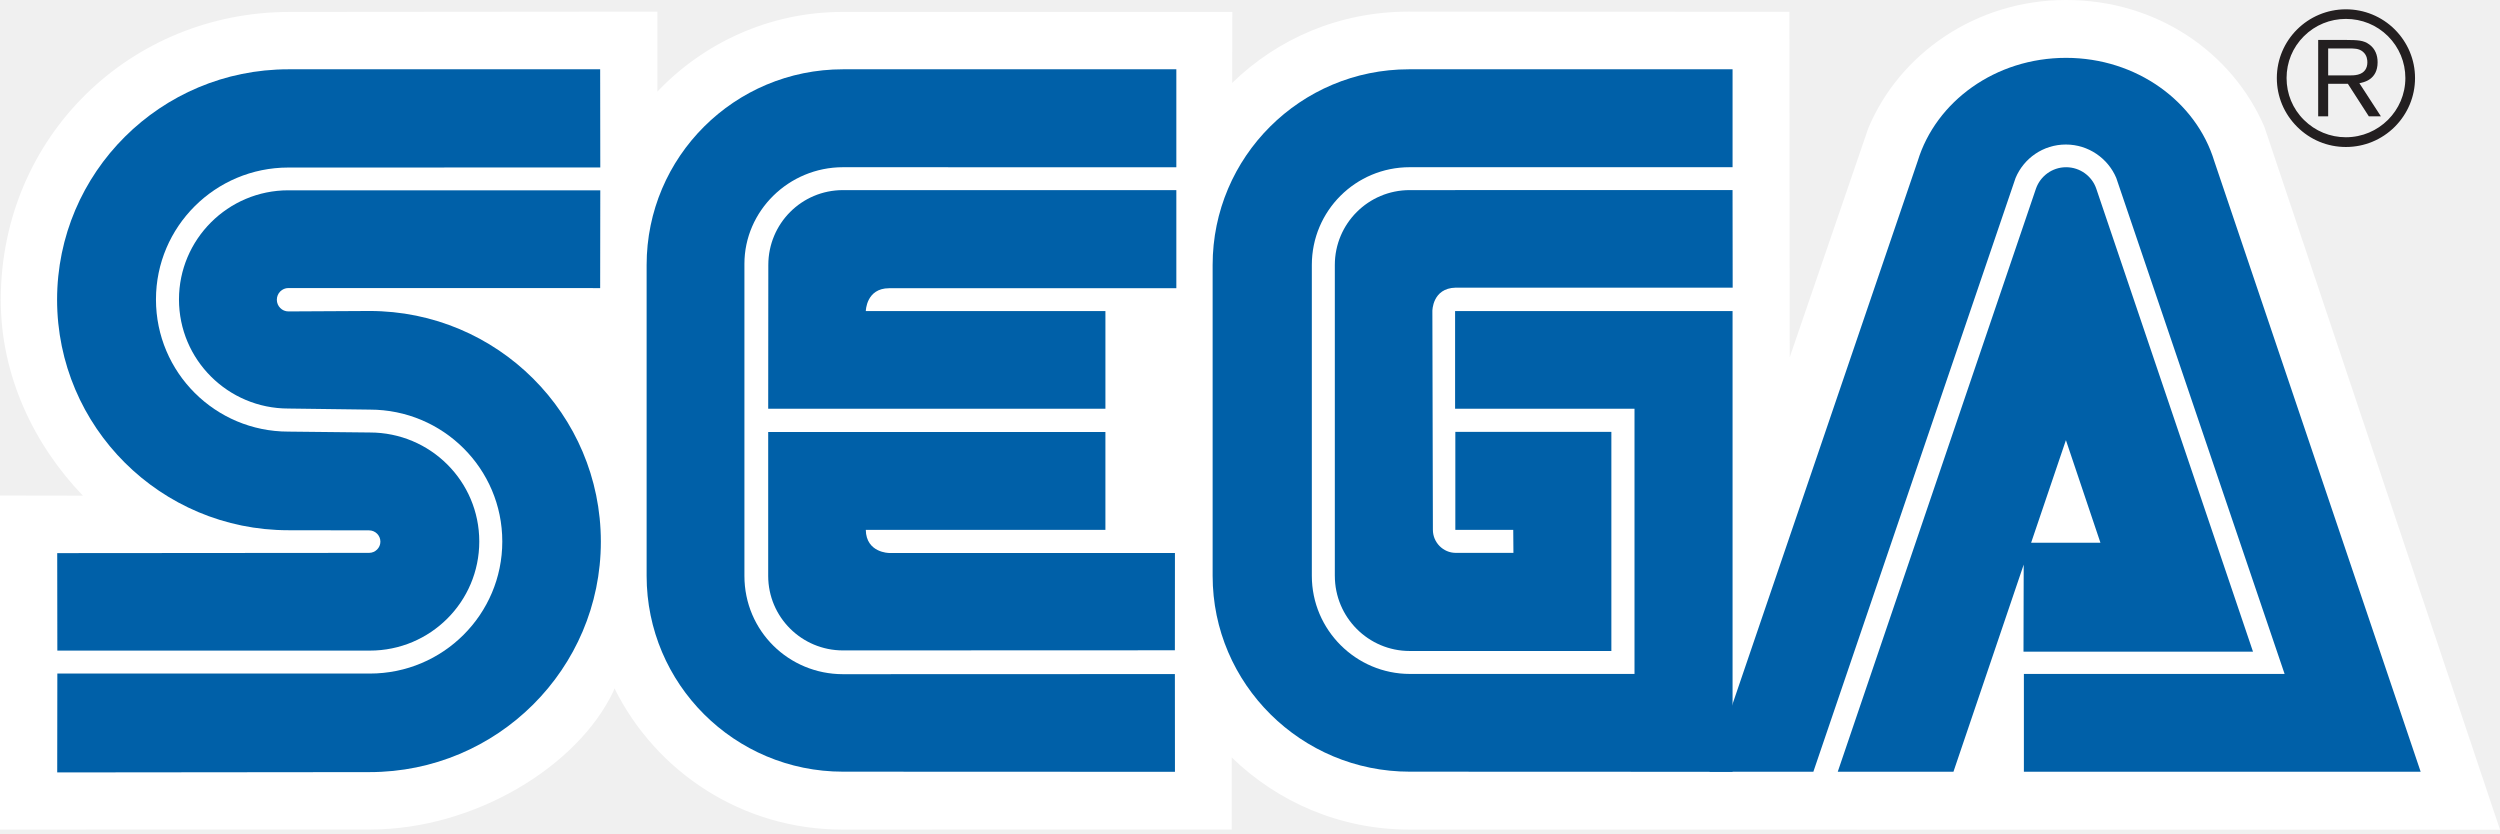
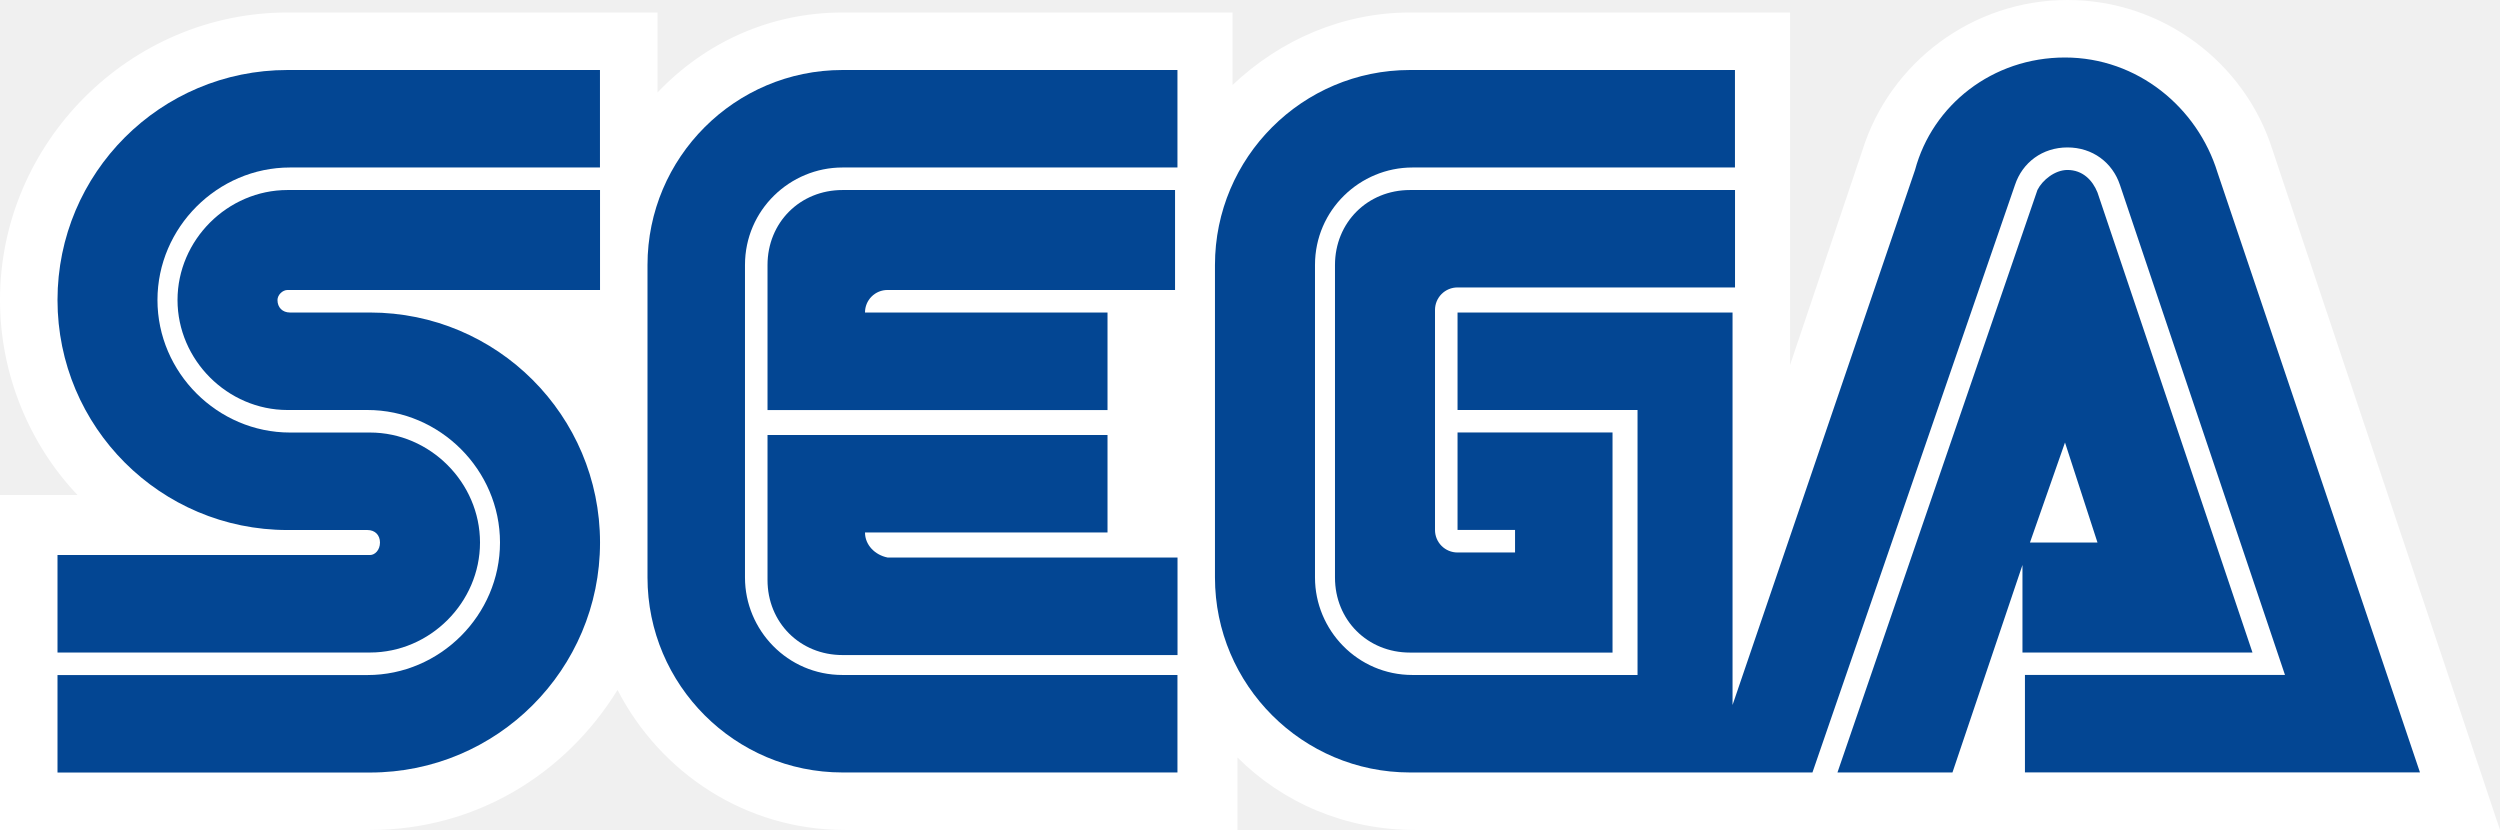
- <svg xmlns="http://www.w3.org/2000/svg" version="1.1" width="300" height="100">
-   <path d="m 147.808,90.894 c 5.508,5.349 13.019,8.656 21.303,8.656 l 130.889,0.015 -28.268,-84.332 C 267.871,6.274 258.813,-1.2207031e-6 247.934,-1.2207031e-6 237.101,-1.2207031e-6 227.906,6.479 224.189,15.401 l -9.423,27.471 -0.037,-41.453 -45.709,-0.023 c -8.262,0 -15.689,3.224 -21.159,8.557 l 0.016,-8.52 h -46.801 c -8.717,0 -16.645,3.717 -22.19,9.559 V 1.396 l -44.11,0.038 C 15.734,1.418 0.114,16.303 0.091,35.983 c 0,9.111 3.982,17.374 9.854,23.496 L 0,59.463 v 40.087 l 44.442,-0.008 c 12.487,-0.015 24.861,-7.549 29.162,-16.576 l 0.129,-0.371 c 4.969,10.036 15.339,16.955 27.341,16.955 l 46.733,-0.008 v -8.648" style="fill: rgb(255, 255, 255);" />
-   <path d="m 6.866,92.691 37.477,-0.038 c 15.333,0 27.759,-12.388 27.759,-27.652 0,-15.294 -12.426,-27.683 -27.759,-27.683 l -9.733,0.053 c -0.767,0 -1.389,-0.629 -1.389,-1.403 0,-0.774 0.622,-1.404 1.389,-1.404 l 37.409,0.008 0.015,-11.736 H 34.602 c -7.237,0 -13.125,5.879 -13.125,13.102 0,7.23 5.887,13.086 13.125,13.086 l 9.779,0.129 c 8.785,0 15.894,7.085 15.894,15.826 0,8.747 -7.108,15.848 -15.894,15.848 h -37.5 l -0.015,11.864" style="fill: rgb(0, 96, 168);" />
-   <path d="m 6.881,78.072 h 37.5 c 7.26,0 13.132,-5.856 13.132,-13.094 0,-7.23 -5.872,-13.079 -13.132,-13.079 l -9.779,-0.106 c -8.77,0 -15.886,-7.093 -15.886,-15.856 0,-8.739 7.116,-15.833 15.886,-15.833 l 37.432,-0.008 L 72.019,8.315 H 34.61 c -15.317,0 -27.759,12.374 -27.759,27.653 0,15.279 12.442,27.66 27.759,27.66 l 9.68,0.015 c 0.736,0 1.358,0.6 1.358,1.358 0,0.744 -0.622,1.343 -1.358,1.343 l -37.424,0.03 0.015,11.698" style="fill: rgb(0, 96, 168);" />
-   <path d="m 101.158,80.902 c -6.502,0 -11.828,-5.182 -11.828,-11.798 v -37.438 c 0,-6.365 5.326,-11.6 11.828,-11.6 l 40.003,0.007 V 8.315 h -40.003 c -13.018,0 -23.563,10.507 -23.563,23.48 v 37.31 c 0,12.974 10.545,23.496 23.563,23.496 l 39.836,0.016 -0.008,-11.729 -39.828,0.014" style="fill: rgb(0, 96, 168);" />
-   <path d="m 92.198,31.795 c 0,-4.961 3.991,-8.982 8.96,-8.982 h 40.003 v 11.774 h -34.465 c -2.761,0 -2.799,2.739 -2.799,2.739 h 28.753 v 11.721 H 92.184 l 0.014,-17.252" style="fill: rgb(0, 96, 168);" />
-   <path d="m 101.158,78.05 c -4.954,0 -8.975,-3.998 -8.975,-8.945 v -17.267 h 40.466 v 11.745 h -28.753 c 0.038,2.761 2.799,2.775 2.799,2.775 h 34.298 l -0.008,11.676 -39.827,0.016" style="fill: rgb(0, 96, 168);" />
-   <path d="m 169.194,80.872 c -6.479,0 -11.774,-5.28 -11.774,-11.768 v -37.31 c 0,-6.494 5.257,-11.729 11.743,-11.729 h 38.745 V 8.315 h -38.835 c -13.012,0 -23.557,10.507 -23.557,23.48 v 37.31 c 0,12.974 10.636,23.496 23.647,23.496 l 38.745,0.016 v -55.291 h -33.297 v 11.721 h 21.53 v 31.825 h -26.947" style="fill: rgb(0, 96, 168);" />
-   <path d="m 160.181,69.104 c 0,4.971 4.021,9.014 8.982,9.014 h 24.201 v -26.295 H 174.64 v 11.76 h 6.949 l 0.022,2.761 h -6.918 c -1.51,0 -2.746,-1.251 -2.746,-2.761 l -0.062,-26.265 c 0,0 -0.008,-2.731 2.777,-2.799 h 33.259 l -0.015,-11.714 -38.745,0.008 c -4.961,0 -8.982,4.021 -8.982,8.982 v 37.309" style="fill: rgb(0, 96, 168);" />
-   <path d="m 244.315,22.638 c 0.522,-1.494 1.941,-2.571 3.618,-2.571 1.678,0 3.111,1.077 3.619,2.571 l 18.808,55.563 h -27.54 l 0.03,-13.071 h 9.203 l -4.143,-12.313 -13.496,39.79 h -13.883 l 23.784,-69.969" style="fill: rgb(0, 96, 168);" />
-   <path d="m 274.152,80.872 h -31.286 v 11.735 h 47.612 l -24.762,-73.262 c -2.17,-7.146 -9.323,-12.403 -17.791,-12.403 -8.481,0 -15.612,5.234 -17.798,12.374 l -24.989,73.292 h 12.465 l 24.262,-71.244 c 0.985,-2.359 3.308,-4.021 6.039,-4.021 2.716,0 5.052,1.662 6.046,4.006 l 20.202,59.523" style="fill: rgb(0, 96, 168);" />
-   <path d="m 281.504,17.639 c 2.216,0 4.302,-0.865 5.865,-2.42 1.562,-1.57 2.435,-3.641 2.435,-5.856 0,-2.2 -0.873,-4.264 -2.435,-5.834 -1.563,-1.547 -3.649,-2.412 -5.865,-2.412 -4.559,0 -8.284,3.695 -8.284,8.247 0,2.215 0.865,4.286 2.442,5.856 1.556,1.554 3.634,2.419 5.842,2.419 m -7.115,-8.277 c 0,-1.889 0.728,-3.679 2.085,-5.022 1.351,-1.343 3.141,-2.071 5.03,-2.071 1.912,0 3.702,0.729 5.053,2.071 1.343,1.343 2.087,3.133 2.087,5.022 0,3.922 -3.202,7.108 -7.14,7.108 -1.89,0 -3.68,-0.736 -5.03,-2.079 -1.358,-1.342 -2.085,-3.125 -2.085,-5.029 z" style="fill: rgb(35, 31, 32);" />
-   <path d="m 279.38,10.06 v 3.899 h -1.199 V 4.795 h 3.406 c 1.283,0.015 2.034,0.015 2.747,0.553 0.69,0.509 0.979,1.275 0.979,2.125 0,2.14 -1.744,2.42 -2.186,2.511 l 2.58,3.975 h -1.449 l -2.511,-3.899 h -2.367 m 0,-1.009 h 2.435 c 0.388,0 0.752,0 1.116,-0.091 0.85,-0.205 1.153,-0.812 1.153,-1.479 0,-0.243 -0.023,-0.857 -0.547,-1.282 -0.479,-0.402 -1.085,-0.387 -1.79,-0.387 h -2.367 v 3.239 z" style="fill: rgb(35, 31, 32);" />
+ <svg xmlns="http://www.w3.org/2000/svg" id="Layer_1" data-name="Layer 1" viewBox="0 0 3839 1274.5">
+   <path d="M3489.7,230.3C3447.4,96,3320.7,0,3174.9,0c-145.9,0-272.6,96-314.8,230.3L2748.8,560.5V19.2h-583.5c-103.7,0-199.6,42.2-272.6,111.3V19.2h-598.9c-111.3,0-211.1,46.1-284.1,122.8V19.2H441.5C199.6,19.2,0,218.8,0,460.7,0,575.9,46.1,683.4,119,760.1H0v514.4H568.2c161.2,0,299.4-84.5,380.1-215,65.3,126.7,195.8,215,349.3,215h602.7V1163.2c69.1,69.1,165.1,111.3,272.6,111.3H3839Z" transform="translate(0 0)" style="fill:#fff" />
+   <path d="M568.2,852.3H88.3V1002H568.2c92.1,0,168.9-76.8,168.9-168.9s-76.8-168.9-168.9-168.9H445.3c-111.3,0-203.5-92.1-203.5-203.5S334,257.2,445.3,257.2h476V107.5H441.5a353.2,353.2,0,0,0,0,706.4H564.3c11.5,0,19.2,7.7,19.2,19.2C583.5,844.6,575.8,852.3,568.2,852.3Z" transform="translate(0 0)" style="fill:#034693" />
+   <path d="M441.5,445.3H921.4V291.8H441.5c-92.1,0-168.9,76.8-168.9,168.9s76.8,168.9,168.9,168.9H564.3c111.3,0,203.5,92.1,203.5,203.5s-92.1,203.5-203.5,203.5H88.3v149.7h479.9A353.2,353.2,0,1,0,568.2,479.9H445.3c-11.5,0-19.2-7.7-19.2-19.2C426.1,453,433.8,445.3,441.5,445.3Z" transform="translate(0 0)" style="fill:#034693" />
+   <path d="M2165.2,291.8c-65.3,0-115.2,49.9-115.2,115.2V886.9c0,65.3,49.9,115.2,115.2,115.2h311V664.1h-238V813.8h88.3v34.6h-88.3a34.484,34.484,0,0,1-34.6-34.6V476A34.484,34.484,0,0,1,2238.2,441.4h426.1V291.8Z" transform="translate(0 0)" style="fill:#034693" />
+   <path d="M3109.6,1002h349.3l-238-706.4c-7.7-19.2-23-34.6-46.1-34.6-19.2,0-38.4,15.4-46.1,30.7l-307.1,894.5H2998.2l107.5-318.6V1002ZM3171,679.5l49.9,153.6H3117.2Z" transform="translate(0 0)" style="fill:#034693" />
+   <path d="M3405.2,264.9C3374.5,165.1,3282.4,88.3,3171,88.3s-203.5,72.9-230.3,172.8l-280.2,821.5V479.9H2238.2V629.6h276.4v406.9H2169c-84.5,0-149.7-69.1-149.7-149.7V406.9c0-84.5,69.1-149.7,149.7-149.7h495.2V107.5h-499.1c-165.1,0-299.4,134.4-299.4,299.4V886.8c0,165.1,134.4,299.4,299.4,299.4h618.1l311-902.2c11.5-34.6,42.2-57.6,80.6-57.6,38.4,0,69.1,23,80.6,57.6l253.4,752.4h-399.3v149.7h606.6Z" transform="translate(0 0)" style="fill:#034693" />
+   <path d="M1293.7,1036.5C1209.2,1036.5,1144,967.4,1144,886.8V406.9c0-84.5,69.1-149.7,149.7-149.7h514.4V107.5H1293.7c-165.1,0-299.4,134.4-299.4,299.4V886.8c0,165.1,134.4,299.4,299.4,299.4h514.4V1036.5Z" transform="translate(0 0)" style="fill:#034693" />
+   <path d="M1328.3,817.7h372.4V668h-522.1V890.7c0,65.3,49.9,115.2,115.2,115.2h514.4V856.1H1362.9C1343.7,852.3,1328.3,836.9,1328.3,817.7Z" transform="translate(0 0)" style="fill:#034693" />
+   <path d="M1700.7,479.9h-372.4a34.484,34.484,0,0,1,34.6-34.6h441.5V291.8h-510.6c-65.3,0-115.2,49.9-115.2,115.2V629.7h522.1Z" transform="translate(0 0)" style="fill:#034693" />
</svg>
